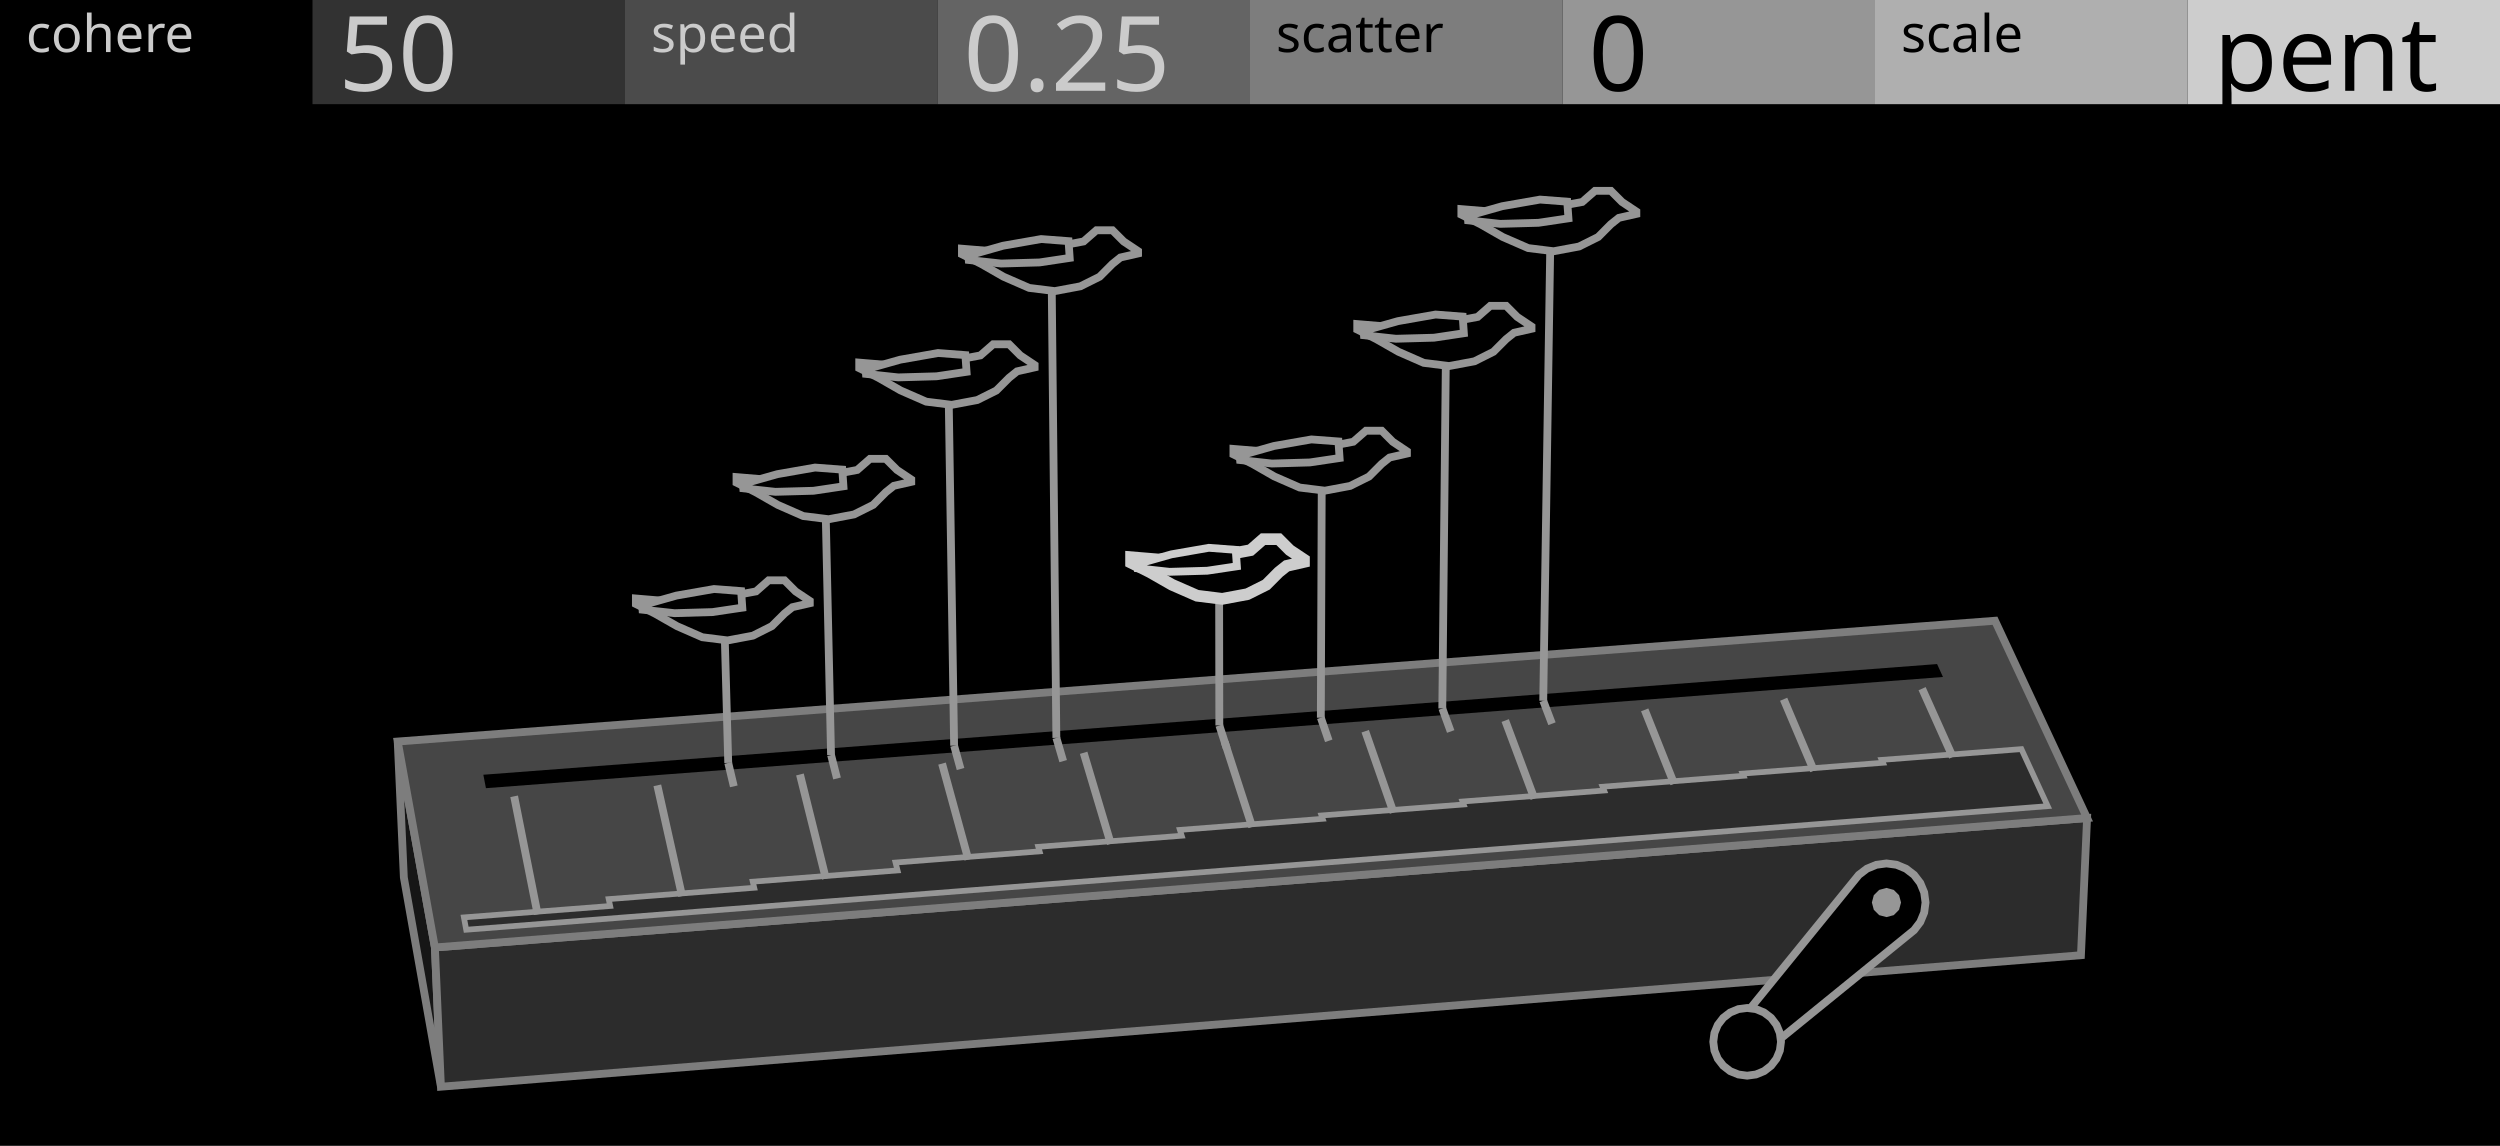
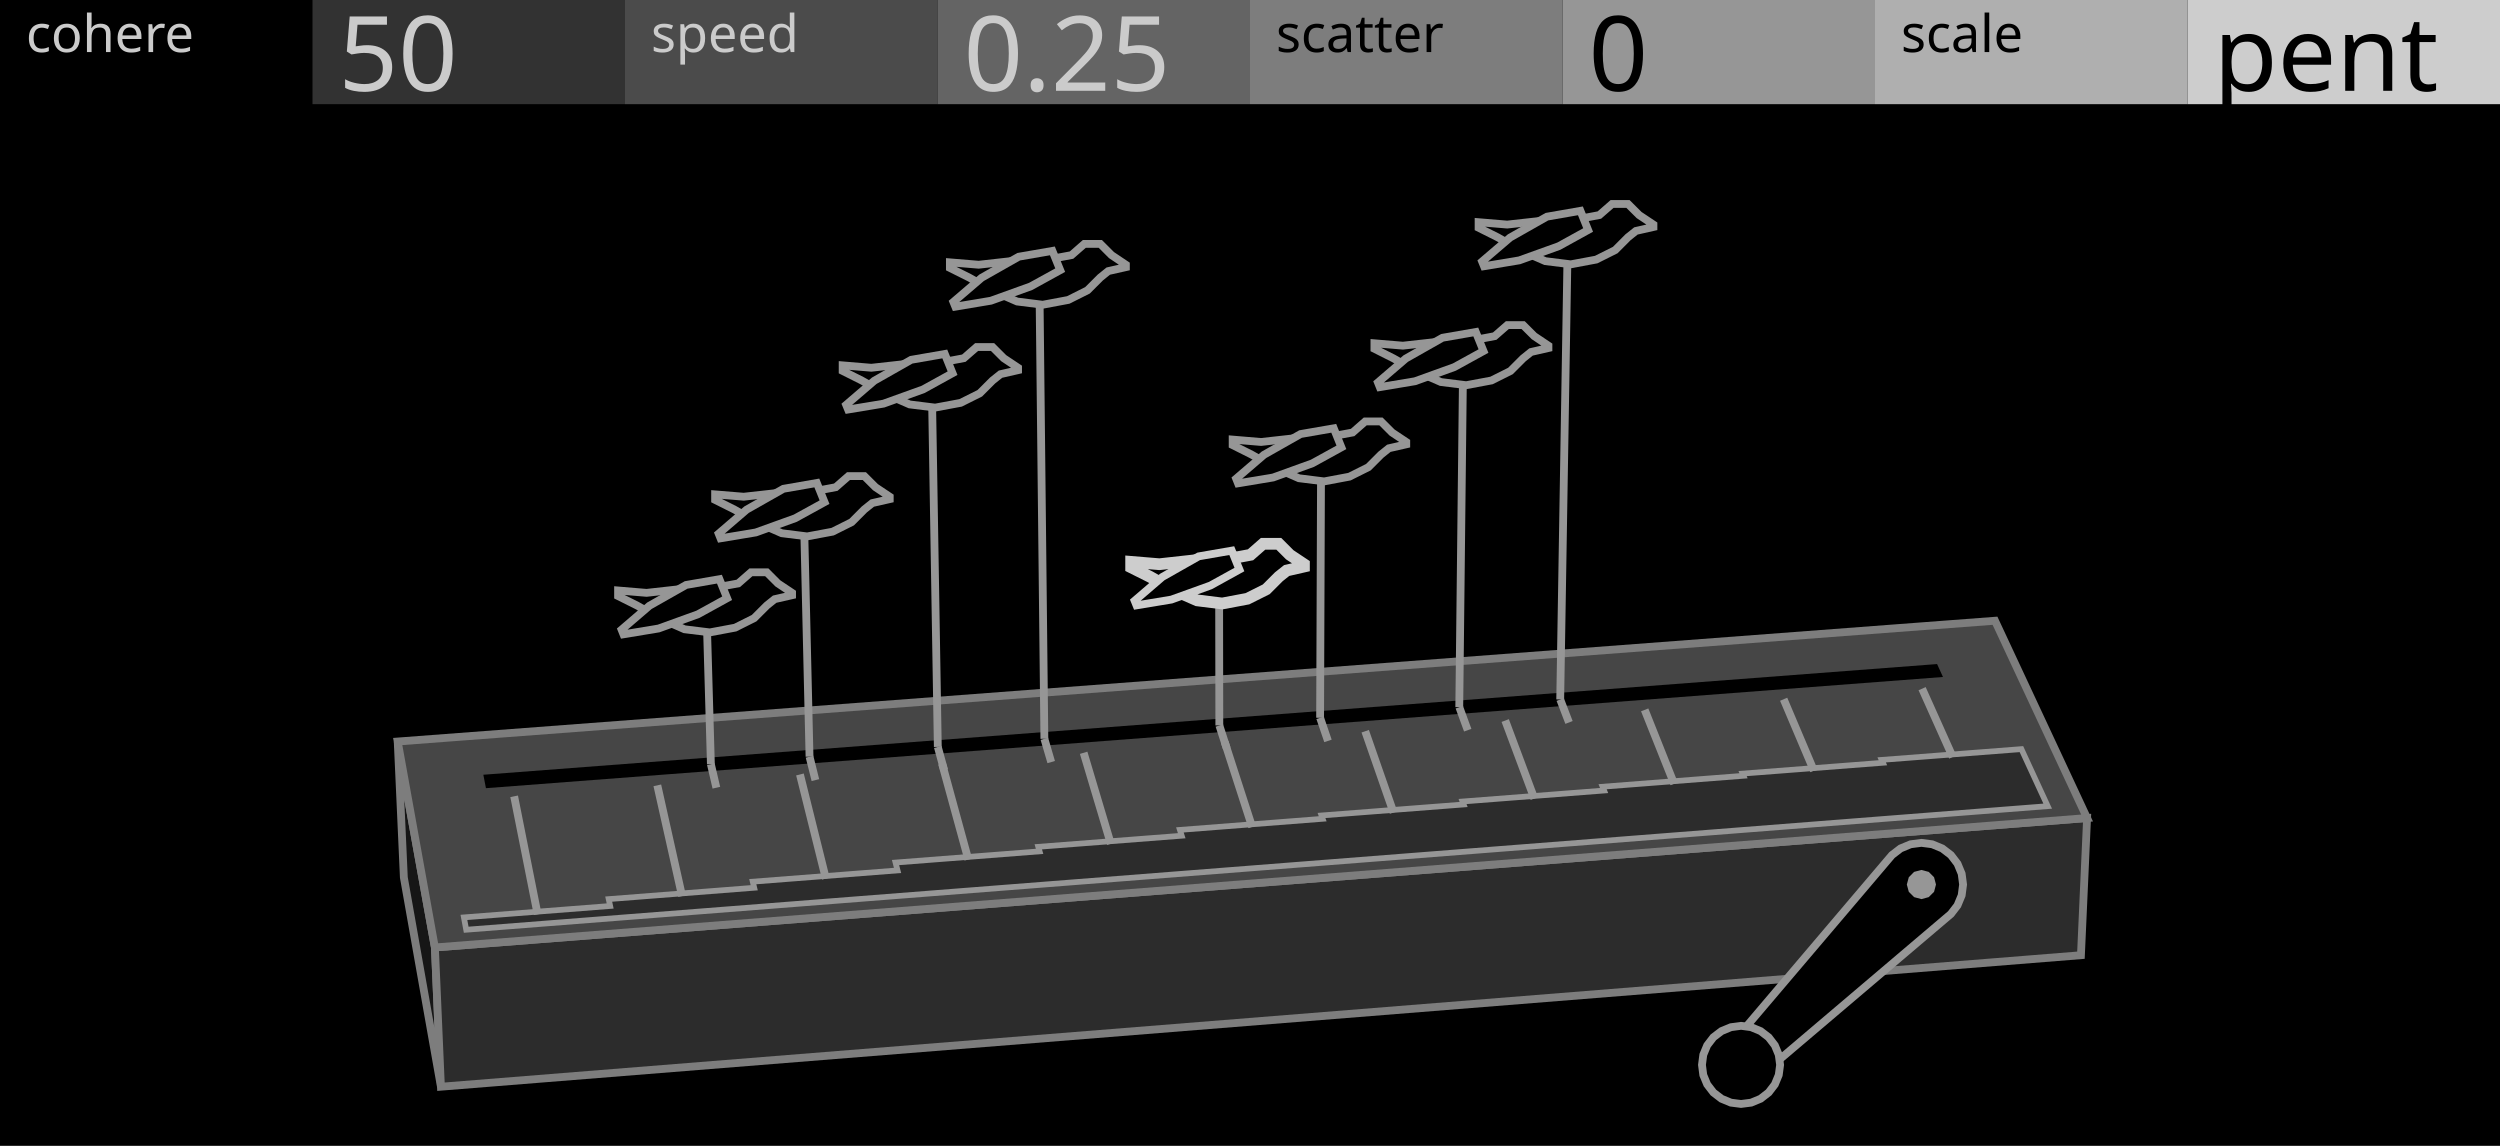
<svg xmlns="http://www.w3.org/2000/svg" width="480" height="220" viewBox="0 0 480 220">
  <g id="preview_canvas">
    <rect x="0" y="0" width="480" height="220" fill="#000000" stroke="none" />
  </g>
  <g id="preview_header">
    <rect x="0" y="0" width="60" height="20" fill="#000000" stroke="none" />
    <rect x="60" y="0" width="60" height="20" fill="#323232" stroke="none" />
    <rect x="120" y="0" width="60" height="20" fill="#4B4B4B" stroke="none" />
    <rect x="180" y="0" width="60" height="20" fill="#646464" stroke="none" />
    <rect x="240" y="0" width="60" height="20" fill="#7D7D7D" stroke="none" />
    <rect x="300" y="0" width="60" height="20" fill="#969696" stroke="none" />
    <rect x="360" y="0" width="60" height="20" fill="#AFAFAF" stroke="none" />
    <rect x="420" y="0" width="60" height="20" fill="#CDCDCD" stroke="none" />
    <text transform="matrix(1 0 0 1 5 10)" fill="#CBCBCB" stroke="none" font-family="UniversNextPro-Light" font-size="10px">cohere</text>
    <text transform="matrix(1 0 0 1 125 10)" fill="#CBCBCB" stroke="none" font-family="UniversNextPro-Light" font-size="10px">speed</text>
    <text transform="matrix(1 0 0 1 245 10)" fill="#000000" stroke="none" font-family="UniversNextPro-Light" font-size="10px">scatter</text>
    <text transform="matrix(1 0 0 1 365 10)" fill="#000000" stroke="none" font-family="UniversNextPro-Light" font-size="10px">scale</text>
    <text transform="matrix(1 0 0 1 65 17.44)" fill="#CBCBCB" stroke="none" font-family="UniversNextPro-Light" font-size="20px">50</text>
    <text transform="matrix(1 0 0 1 185 17.44)" fill="#CBCBCB" stroke="none" font-family="UniversNextPro-Light" font-size="20px">0.25</text>
    <text transform="matrix(1 0 0 1 305 17.44)" fill="#000000" stroke="none" font-family="UniversNextPro-Light" font-size="20px">0</text>
    <text transform="matrix(1 0 0 1 425 17.44)" fill="#000000" stroke="none" font-family="UniversNextPro-Light" font-size="20px">pent</text>
  </g>
  <path d="M 83.5 181.91 L 76.36 142.37 L 77.54 168.48 L 84.66 208.65 Z" fill="#161616" stroke="#7D7D7D" stroke-width="1.5" />
  <path d="M 83.5 181.91 L 400.72 157.06 L 399.54 183.4 L 84.66 208.65 Z" fill="#2C2C2C" stroke="#7D7D7D" stroke-width="1.5" />
  <path d="M 83.5 181.91 L 400.72 157.06 L 383.04 119.18 L 76.36 142.37 Z" fill="#464646" stroke="#7D7D7D" stroke-width="1.5" />
  <path d="M 93.3 151.33 L 373.05 129.98 L 371.92 127.5 L 92.8 148.75 Z" fill="#000000" stroke="none" stroke-width="0" />
  <path d="M 89.51 178.51 L 393.16 154.78 L 388.11 143.83 L 361.28 145.9 L 361.52 146.45 L 334.58 148.53 L 334.75 148.95 L 307.7 151.05 L 307.99 151.78 L 280.81 153.89 L 281.02 154.46 L 253.73 156.57 L 253.95 157.21 L 226.54 159.34 L 226.89 160.46 L 199.35 162.59 L 199.6 163.46 L 171.94 165.61 L 172.33 167.12 L 144.53 169.28 L 144.81 170.45 L 116.87 172.63 L 117.15 173.95 L 89.07 176.14 Z" fill="#2C2C2C" stroke="#969696" stroke-width="1.1" />
  <path d="M 103.96 175.4 L 99.45 152.74 L 97.98 153.04 L 102.49 175.69 Z" fill="#969696" stroke="none" stroke-width="0" />
  <path d="M 131.69 171.88 L 126.94 150.62 L 125.47 150.95 L 130.23 172.21 Z" fill="#969696" stroke="none" stroke-width="0" />
  <path d="M 159.3 168.52 L 154.32 148.51 L 152.86 148.88 L 157.84 168.88 Z" fill="#969696" stroke="none" stroke-width="0" />
  <path d="M 186.64 164.83 L 181.6 146.41 L 180.15 146.81 L 185.2 165.23 Z" fill="#969696" stroke="none" stroke-width="0" />
  <path d="M 214 161.8 L 208.78 144.32 L 207.34 144.75 L 212.56 162.23 Z" fill="#969696" stroke="none" stroke-width="0" />
  <path d="M 241.13 158.54 L 235.85 142.23 L 234.43 142.69 L 239.7 159 Z" fill="#969696" stroke="none" stroke-width="0" />
  <path d="M 268.27 155.76 L 262.83 140.15 L 261.41 140.64 L 266.85 156.25 Z" fill="#969696" stroke="none" stroke-width="0" />
  <path d="M 295.3 153.06 L 289.7 138.08 L 288.3 138.61 L 293.89 153.58 Z" fill="#969696" stroke="none" stroke-width="0" />
  <path d="M 322.13 150.21 L 316.48 136.02 L 315.08 136.57 L 320.74 150.76 Z" fill="#969696" stroke="none" stroke-width="0" />
  <path d="M 348.96 147.68 L 343.15 133.96 L 341.77 134.55 L 347.58 148.26 Z" fill="#969696" stroke="none" stroke-width="0" />
  <path d="M 375.61 145.03 L 369.73 131.92 L 368.36 132.53 L 374.24 145.65 Z" fill="#969696" stroke="none" stroke-width="0" />
-   <path d="M 356.89 167.98 L 358.45 166.79 L 360.26 166.04 L 362.2 165.78 L 364.14 166.04 L 365.95 166.79 L 367.5 167.98 L 368.69 169.53 L 369.44 171.34 L 369.7 173.28 L 369.44 175.22 L 368.69 177.03 L 367.5 178.59 L 338 202.57 L 332.91 197.48 Z" fill="#000000" stroke="#969696" stroke-width="1.5" />
-   <path d="M 365 173.28 L 364.62 174.68 L 363.6 175.71 L 362.2 176.08 L 360.8 175.71 L 359.77 174.68 L 359.4 173.28 L 359.77 171.88 L 360.8 170.86 L 362.2 170.48 L 363.6 170.86 L 364.62 171.88 Z" fill="#969696" stroke="none" stroke-width="0" />
-   <path d="M 341.95 200.03 L 341.73 201.71 L 341.08 203.28 L 340.05 204.62 L 338.7 205.66 L 337.14 206.3 L 335.45 206.53 L 333.77 206.3 L 332.2 205.66 L 330.86 204.62 L 329.82 203.28 L 329.17 201.71 L 328.95 200.03 L 329.17 198.34 L 329.82 196.78 L 330.86 195.43 L 332.2 194.4 L 333.77 193.75 L 335.45 193.53 L 337.14 193.75 L 338.7 194.4 L 340.05 195.43 L 341.08 196.78 L 341.73 198.34 Z" fill="#000000" stroke="#969696" stroke-width="1.5" />
-   <path d="M 139.09 146.65 L 140.16 151.15 L 141.62 150.81 L 140.55 146.3 Z" fill="#969696" stroke="none" stroke-width="0" />
-   <path d="M 140.57 146.45 L 139.83 119.9 L 138.34 119.94 L 139.07 146.5 Z" fill="#969696" stroke="none" stroke-width="0" />
-   <path d="M 158.84 145.15 L 159.98 149.65 L 161.44 149.28 L 160.29 144.78 Z" fill="#969696" stroke="none" stroke-width="0" />
-   <path d="M 160.31 144.95 L 159.24 96.62 L 157.74 96.65 L 158.81 144.99 Z" fill="#969696" stroke="none" stroke-width="0" />
-   <path d="M 182.47 143.37 L 183.7 147.85 L 185.15 147.45 L 183.91 142.97 Z" fill="#969696" stroke="none" stroke-width="0" />
-   <path d="M 183.94 143.16 L 182.87 74.66 L 181.37 74.68 L 182.44 143.18 Z" fill="#969696" stroke="none" stroke-width="0" />
-   <path d="M 202.1 141.88 L 203.41 146.35 L 204.85 145.93 L 203.54 141.46 Z" fill="#969696" stroke="none" stroke-width="0" />
-   <path d="M 203.57 141.67 L 202.66 52.81 L 201.16 52.83 L 202.07 141.68 Z" fill="#969696" stroke="none" stroke-width="0" />
+   <path d="M 363.26 164.17 L 364.91 162.9 L 366.84 162.1 L 368.91 161.83 L 370.98 162.1 L 372.91 162.9 L 374.57 164.17 L 375.84 165.83 L 376.64 167.76 L 376.91 169.83 L 376.64 171.9 L 375.84 173.83 L 374.57 175.48 L 337.11 207.29 L 331.45 201.63 Z" fill="#000000" stroke="#969696" stroke-width="1.5" />
+   <path d="M 371.71 169.83 L 371.34 171.23 L 370.31 172.25 L 368.91 172.63 L 367.51 172.25 L 366.49 171.23 L 366.11 169.83 L 366.49 168.43 L 367.51 167.4 L 368.91 167.03 L 370.31 167.4 L 371.34 168.43 Z" fill="#969696" stroke="none" stroke-width="0" />
+   <path d="M 341.78 204.46 L 341.52 206.4 L 340.77 208.21 L 339.58 209.76 L 338.03 210.96 L 336.22 211.71 L 334.28 211.96 L 332.34 211.71 L 330.53 210.96 L 328.97 209.76 L 327.78 208.21 L 327.03 206.4 L 326.78 204.46 L 327.03 202.52 L 327.78 200.71 L 328.97 199.16 L 330.53 197.97 L 332.34 197.22 L 334.28 196.96 L 336.22 197.22 L 338.03 197.97 L 339.58 199.16 L 340.77 200.71 L 341.52 202.52 Z" fill="#000000" stroke="#969696" stroke-width="1.5" />
+   <path d="M 135.76 146.9 L 136.81 151.41 L 138.27 151.07 L 137.22 146.56 Z" fill="#969696" stroke="none" stroke-width="0" />
+   <path d="M 137.24 146.71 L 136.43 118.36 L 134.93 118.41 L 135.74 146.75 Z" fill="#969696" stroke="none" stroke-width="0" />
+   <path d="M 154.7 145.47 L 155.83 149.96 L 157.28 149.6 L 156.16 145.1 Z" fill="#969696" stroke="none" stroke-width="0" />
+   <path d="M 156.18 145.27 L 155.12 99.93 L 153.62 99.96 L 154.68 145.3 Z" fill="#969696" stroke="none" stroke-width="0" />
+   <path d="M 179.34 143.61 L 180.56 148.09 L 182.01 147.69 L 180.78 143.21 Z" fill="#969696" stroke="none" stroke-width="0" />
+   <path d="M 180.81 143.39 L 179.68 75.19 L 178.18 75.22 L 179.31 143.42 Z" fill="#969696" stroke="none" stroke-width="0" />
+   <path d="M 199.8 142.06 L 201.11 146.53 L 202.55 146.11 L 201.24 141.64 Z" fill="#969696" stroke="none" stroke-width="0" />
+   <path d="M 201.27 141.84 L 200.33 55.43 L 198.83 55.44 L 199.77 141.86 Z" fill="#969696" stroke="none" stroke-width="0" />
  <path d="M 233.4 139.52 L 234.84 143.97 L 236.26 143.5 L 234.83 139.06 Z" fill="#969696" stroke="none" stroke-width="0" />
-   <path d="M 234.86 139.29 L 234.82 111.96 L 233.32 111.97 L 233.36 139.29 Z" fill="#969696" stroke="none" stroke-width="0" />
-   <path d="M 252.89 138.04 L 254.41 142.48 L 255.83 141.99 L 254.31 137.56 Z" fill="#969696" stroke="none" stroke-width="0" />
-   <path d="M 254.35 137.8 L 254.53 91.19 L 253.03 91.18 L 252.85 137.8 Z" fill="#969696" stroke="none" stroke-width="0" />
-   <path d="M 276.22 136.28 L 277.83 140.7 L 279.24 140.19 L 277.63 135.77 Z" fill="#969696" stroke="none" stroke-width="0" />
-   <path d="M 277.67 136.03 L 278.37 67.25 L 276.87 67.23 L 276.17 136.02 Z" fill="#969696" stroke="none" stroke-width="0" />
-   <path d="M 295.6 134.81 L 297.28 139.22 L 298.68 138.69 L 297 134.28 Z" fill="#969696" stroke="none" stroke-width="0" />
-   <path d="M 297.05 134.56 L 298.43 45.2 L 296.93 45.18 L 295.55 134.54 Z" fill="#969696" stroke="none" stroke-width="0" />
-   <path d="M 155.48 115.37 L 155.48 115.82 L 152.14 116.58 L 150.62 117.8 L 148.19 120.22 L 144.55 122.05 L 139.69 122.96 L 134.84 122.35 L 129.98 120.22 L 125.73 117.8 L 122.09 115.97 L 122.09 114.91 L 127.55 115.37 L 133.01 114.76 L 138.48 114.15 L 142.73 114 L 145.16 113.55 L 147.58 111.42 L 150.62 111.42 L 152.75 113.55 Z" fill="#000000" stroke="#969696" stroke-width="1.5" />
-   <path d="M 142.52 116.67 L 136.8 117.52 L 129.51 117.73 L 123.37 117.06 L 123.31 116.21 L 129.88 114.35 L 137.09 113.09 L 142.3 113.49 Z" fill="#000000" stroke="#969696" stroke-width="1.5" />
-   <path d="M 174.96 92.06 L 174.96 92.52 L 171.61 93.28 L 170.08 94.5 L 167.64 96.94 L 163.98 98.77 L 159.1 99.69 L 154.22 99.08 L 149.34 96.94 L 145.07 94.5 L 141.41 92.67 L 141.41 91.6 L 146.9 92.06 L 152.39 91.45 L 157.88 90.84 L 162.15 90.69 L 164.59 90.23 L 167.03 88.1 L 170.08 88.1 L 172.22 90.23 Z" fill="#000000" stroke="#969696" stroke-width="1.5" />
-   <path d="M 161.94 93.37 L 156.19 94.23 L 148.87 94.43 L 142.71 93.76 L 142.65 92.91 L 149.24 91.04 L 156.49 89.77 L 161.72 90.17 Z" fill="#000000" stroke="#969696" stroke-width="1.5" />
-   <path d="M 198.65 70.08 L 198.65 70.54 L 195.28 71.3 L 193.75 72.53 L 191.3 74.98 L 187.63 76.81 L 182.73 77.73 L 177.83 77.12 L 172.93 74.98 L 168.65 72.53 L 164.97 70.69 L 164.97 69.62 L 170.48 70.08 L 175.99 69.47 L 181.5 68.86 L 185.79 68.7 L 188.24 68.24 L 190.69 66.1 L 193.75 66.1 L 195.89 68.24 Z" fill="#000000" stroke="#969696" stroke-width="1.5" />
-   <path d="M 185.58 71.39 L 179.81 72.25 L 172.46 72.46 L 166.27 71.79 L 166.21 70.93 L 172.83 69.06 L 180.11 67.78 L 185.35 68.18 Z" fill="#000000" stroke="#969696" stroke-width="1.5" />
-   <path d="M 218.51 48.21 L 218.51 48.67 L 215.12 49.44 L 213.59 50.67 L 211.13 53.13 L 207.44 54.97 L 202.52 55.89 L 197.6 55.28 L 192.68 53.13 L 188.38 50.67 L 184.69 48.82 L 184.69 47.75 L 190.23 48.21 L 195.76 47.59 L 201.29 46.98 L 205.6 46.82 L 208.05 46.36 L 210.51 44.21 L 213.59 44.21 L 215.74 46.36 Z" fill="#000000" stroke="#969696" stroke-width="1.5" />
-   <path d="M 205.38 49.52 L 199.59 50.39 L 192.21 50.6 L 186 49.92 L 185.94 49.07 L 192.58 47.18 L 199.89 45.9 L 205.16 46.3 Z" fill="#000000" stroke="#969696" stroke-width="1.5" />
-   <path d="M 250.36 107.44 L 250.36 107.89 L 247.04 108.65 L 245.53 109.85 L 243.12 112.27 L 239.5 114.08 L 234.67 114.98 L 229.84 114.38 L 225.02 112.27 L 220.79 109.85 L 217.17 108.04 L 217.17 106.99 L 222.6 107.44 L 228.03 106.84 L 233.46 106.23 L 237.69 106.08 L 240.1 105.63 L 242.51 103.52 L 245.53 103.52 L 247.64 105.63 Z" fill="#000000" stroke="#CDCDCD" stroke-width="2.25" />
-   <path d="M 237.48 108.73 L 231.79 109.58 L 224.55 109.79 L 218.45 109.12 L 218.4 108.28 L 224.92 106.43 L 232.09 105.18 L 237.26 105.57 Z" fill="#000000" stroke="#CDCDCD" stroke-width="1.5" />
-   <path d="M 270.13 86.64 L 270.13 87.09 L 266.8 87.85 L 265.29 89.06 L 262.86 91.49 L 259.23 93.3 L 254.38 94.21 L 249.54 93.61 L 244.69 91.49 L 240.45 89.06 L 236.82 87.25 L 236.82 86.19 L 242.27 86.64 L 247.72 86.04 L 253.17 85.43 L 257.41 85.28 L 259.83 84.82 L 262.26 82.7 L 265.29 82.7 L 267.41 84.82 Z" fill="#000000" stroke="#969696" stroke-width="1.5" />
-   <path d="M 257.2 87.94 L 251.49 88.79 L 244.22 89 L 238.1 88.33 L 238.04 87.49 L 244.59 85.63 L 251.79 84.37 L 256.98 84.76 Z" fill="#000000" stroke="#969696" stroke-width="1.5" />
-   <path d="M 294.05 62.68 L 294.05 63.13 L 290.7 63.89 L 289.18 65.11 L 286.75 67.54 L 283.1 69.37 L 278.23 70.28 L 273.36 69.67 L 268.5 67.54 L 264.24 65.11 L 260.59 63.28 L 260.59 62.22 L 266.06 62.68 L 271.54 62.07 L 277.01 61.46 L 281.27 61.31 L 283.71 60.85 L 286.14 58.72 L 289.18 58.72 L 291.31 60.85 Z" fill="#000000" stroke="#969696" stroke-width="1.5" />
-   <path d="M 281.06 63.98 L 275.33 64.84 L 268.02 65.04 L 261.88 64.37 L 261.82 63.52 L 268.4 61.66 L 275.63 60.39 L 280.84 60.79 Z" fill="#000000" stroke="#969696" stroke-width="1.5" />
-   <path d="M 314.18 40.61 L 314.18 41.07 L 310.82 41.83 L 309.29 43.05 L 306.85 45.5 L 303.18 47.33 L 298.29 48.24 L 293.41 47.63 L 288.52 45.5 L 284.24 43.05 L 280.58 41.22 L 280.58 40.15 L 286.08 40.61 L 291.57 40 L 297.07 39.39 L 301.35 39.23 L 303.79 38.78 L 306.24 36.64 L 309.29 36.64 L 311.43 38.78 Z" fill="#000000" stroke="#969696" stroke-width="1.5" />
-   <path d="M 301.14 41.92 L 295.38 42.78 L 288.05 42.98 L 281.87 42.31 L 281.81 41.46 L 288.42 39.59 L 295.68 38.32 L 300.91 38.72 Z" fill="#000000" stroke="#969696" stroke-width="1.5" />
+   <path d="M 234.86 139.29 L 234.82 112.85 L 233.32 112.85 L 233.36 139.29 Z" fill="#969696" stroke="none" stroke-width="0" />
+   <path d="M 252.75 138.06 L 254.26 142.49 L 255.68 142.01 L 254.17 137.57 Z" fill="#969696" stroke="none" stroke-width="0" />
+   <path d="M 254.21 137.82 L 254.39 89.4 L 252.89 89.4 L 252.71 137.81 Z" fill="#969696" stroke="none" stroke-width="0" />
+   <path d="M 279.48 136.03 L 281.1 140.45 L 282.51 139.94 L 280.89 135.52 Z" fill="#969696" stroke="none" stroke-width="0" />
+   <path d="M 280.93 135.78 L 281.65 70.93 L 280.15 70.91 L 279.43 135.77 Z" fill="#969696" stroke="none" stroke-width="0" />
+   <path d="M 298.86 134.57 L 300.55 138.98 L 301.95 138.44 L 300.26 134.03 Z" fill="#969696" stroke="none" stroke-width="0" />
+   <path d="M 300.31 134.31 L 301.73 47.71 L 300.23 47.69 L 298.81 134.29 Z" fill="#969696" stroke="none" stroke-width="0" />
+   <path d="M 152.08 113.83 L 152.08 114.28 L 148.74 115.04 L 147.22 116.26 L 144.79 118.69 L 141.15 120.51 L 136.29 121.42 L 131.43 120.82 L 126.57 118.69 L 122.31 116.26 L 118.67 114.44 L 118.67 113.37 L 124.14 113.83 L 129.6 113.22 L 135.07 112.61 L 139.32 112.46 L 141.75 112.01 L 144.18 109.88 L 147.22 109.88 L 149.35 112.01 Z" fill="#000000" stroke="#969696" stroke-width="1.5" />
+   <path d="M 139.61 114.86 L 134.01 117.94 L 126.46 120.67 L 119.7 121.79 L 119.34 120.89 L 124.69 116.3 L 131.73 112.31 L 138.13 111.2 Z" fill="#000000" stroke="#969696" stroke-width="1.5" />
+   <path d="M 170.83 95.37 L 170.83 95.83 L 167.48 96.59 L 165.95 97.81 L 163.52 100.25 L 159.86 102.08 L 154.98 102.99 L 150.1 102.38 L 145.23 100.25 L 140.96 97.81 L 137.3 95.98 L 137.3 94.92 L 142.79 95.37 L 148.28 94.76 L 153.76 94.15 L 158.03 94 L 160.47 93.54 L 162.91 91.41 L 165.95 91.41 L 168.09 93.54 Z" fill="#000000" stroke="#969696" stroke-width="1.5" />
+   <path d="M 158.31 96.41 L 152.69 99.5 L 145.12 102.23 L 138.34 103.36 L 137.98 102.46 L 143.35 97.85 L 150.41 93.85 L 156.83 92.73 Z" fill="#000000" stroke="#969696" stroke-width="1.5" />
+   <path d="M 195.47 70.61 L 195.47 71.07 L 192.1 71.84 L 190.57 73.06 L 188.12 75.51 L 184.44 77.35 L 179.55 78.26 L 174.65 77.65 L 169.75 75.51 L 165.46 73.06 L 161.79 71.22 L 161.79 70.15 L 167.3 70.61 L 172.81 70 L 178.32 69.39 L 182.61 69.23 L 185.06 68.77 L 187.51 66.63 L 190.57 66.63 L 192.71 68.77 Z" fill="#000000" stroke="#969696" stroke-width="1.5" />
+   <path d="M 182.89 71.65 L 177.25 74.76 L 169.64 77.5 L 162.83 78.63 L 162.46 77.73 L 167.86 73.1 L 174.95 69.08 L 181.4 67.96 Z" fill="#000000" stroke="#969696" stroke-width="1.5" />
+   <path d="M 216.17 50.83 L 216.17 51.29 L 212.79 52.05 L 211.26 53.28 L 208.8 55.74 L 205.11 57.59 L 200.2 58.51 L 195.28 57.89 L 190.36 55.74 L 186.06 53.28 L 182.38 51.44 L 182.38 50.37 L 187.91 50.83 L 193.44 50.21 L 198.97 49.6 L 203.27 49.44 L 205.73 48.98 L 208.19 46.83 L 211.26 46.83 L 213.41 48.98 Z" fill="#000000" stroke="#969696" stroke-width="1.5" />
+   <path d="M 203.56 51.87 L 197.89 54.99 L 190.25 57.74 L 183.42 58.88 L 183.05 57.97 L 188.47 53.33 L 195.59 49.29 L 202.06 48.17 Z" fill="#000000" stroke="#969696" stroke-width="1.5" />
+   <path d="M 250.36 108.33 L 250.36 108.78 L 247.04 109.54 L 245.53 110.74 L 243.12 113.15 L 239.5 114.96 L 234.67 115.87 L 229.85 115.27 L 225.02 113.15 L 220.8 110.74 L 217.18 108.93 L 217.18 107.88 L 222.61 108.33 L 228.04 107.73 L 233.47 107.12 L 237.69 106.97 L 240.1 106.52 L 242.51 104.41 L 245.53 104.41 L 247.64 106.52 Z" fill="#000000" stroke="#CDCDCD" stroke-width="2.25" />
+   <path d="M 237.97 109.35 L 232.41 112.42 L 224.91 115.12 L 218.21 116.23 L 217.85 115.34 L 223.16 110.78 L 230.15 106.82 L 236.5 105.72 Z" fill="#000000" stroke="#CDCDCD" stroke-width="1.5" />
+   <path d="M 270 84.86 L 270 85.31 L 266.66 86.07 L 265.15 87.28 L 262.73 89.7 L 259.09 91.52 L 254.24 92.43 L 249.39 91.82 L 244.55 89.7 L 240.3 87.28 L 236.67 85.46 L 236.67 84.4 L 242.12 84.86 L 247.58 84.25 L 253.03 83.64 L 257.27 83.49 L 259.7 83.04 L 262.12 80.92 L 265.15 80.92 L 267.27 83.04 Z" fill="#000000" stroke="#969696" stroke-width="1.5" />
+   <path d="M 257.55 85.89 L 251.97 88.96 L 244.44 91.68 L 237.7 92.8 L 237.34 91.9 L 242.68 87.32 L 249.7 83.34 L 256.08 82.23 Z" fill="#000000" stroke="#969696" stroke-width="1.5" />
+   <path d="M 297.3 66.37 L 297.3 66.82 L 293.96 67.58 L 292.44 68.8 L 290.01 71.23 L 286.37 73.05 L 281.51 73.96 L 276.65 73.35 L 271.79 71.23 L 267.53 68.8 L 263.89 66.97 L 263.89 65.91 L 269.36 66.37 L 274.82 65.76 L 280.29 65.15 L 284.54 65 L 286.98 64.54 L 289.41 62.42 L 292.44 62.42 L 294.57 64.54 Z" fill="#000000" stroke="#969696" stroke-width="1.5" />
+   <path d="M 284.83 67.4 L 279.23 70.48 L 271.68 73.2 L 264.92 74.33 L 264.56 73.43 L 269.91 68.84 L 276.95 64.85 L 283.35 63.74 Z" fill="#000000" stroke="#969696" stroke-width="1.5" />
+   <path d="M 317.46 43.12 L 317.46 43.58 L 314.1 44.34 L 312.57 45.56 L 310.13 48.01 L 306.47 49.84 L 301.59 50.75 L 296.7 50.14 L 291.82 48.01 L 287.55 45.56 L 283.89 43.73 L 283.89 42.66 L 289.38 43.12 L 294.87 42.51 L 300.37 41.9 L 304.64 41.75 L 307.08 41.29 L 309.52 39.16 L 312.57 39.16 L 314.71 41.29 Z" fill="#000000" stroke="#969696" stroke-width="1.5" />
+   <path d="M 304.92 44.16 L 299.3 47.26 L 291.71 49.99 L 284.93 51.12 L 284.56 50.21 L 289.94 45.61 L 297.01 41.6 L 303.44 40.48 Z" fill="#000000" stroke="#969696" stroke-width="1.5" />
</svg>
